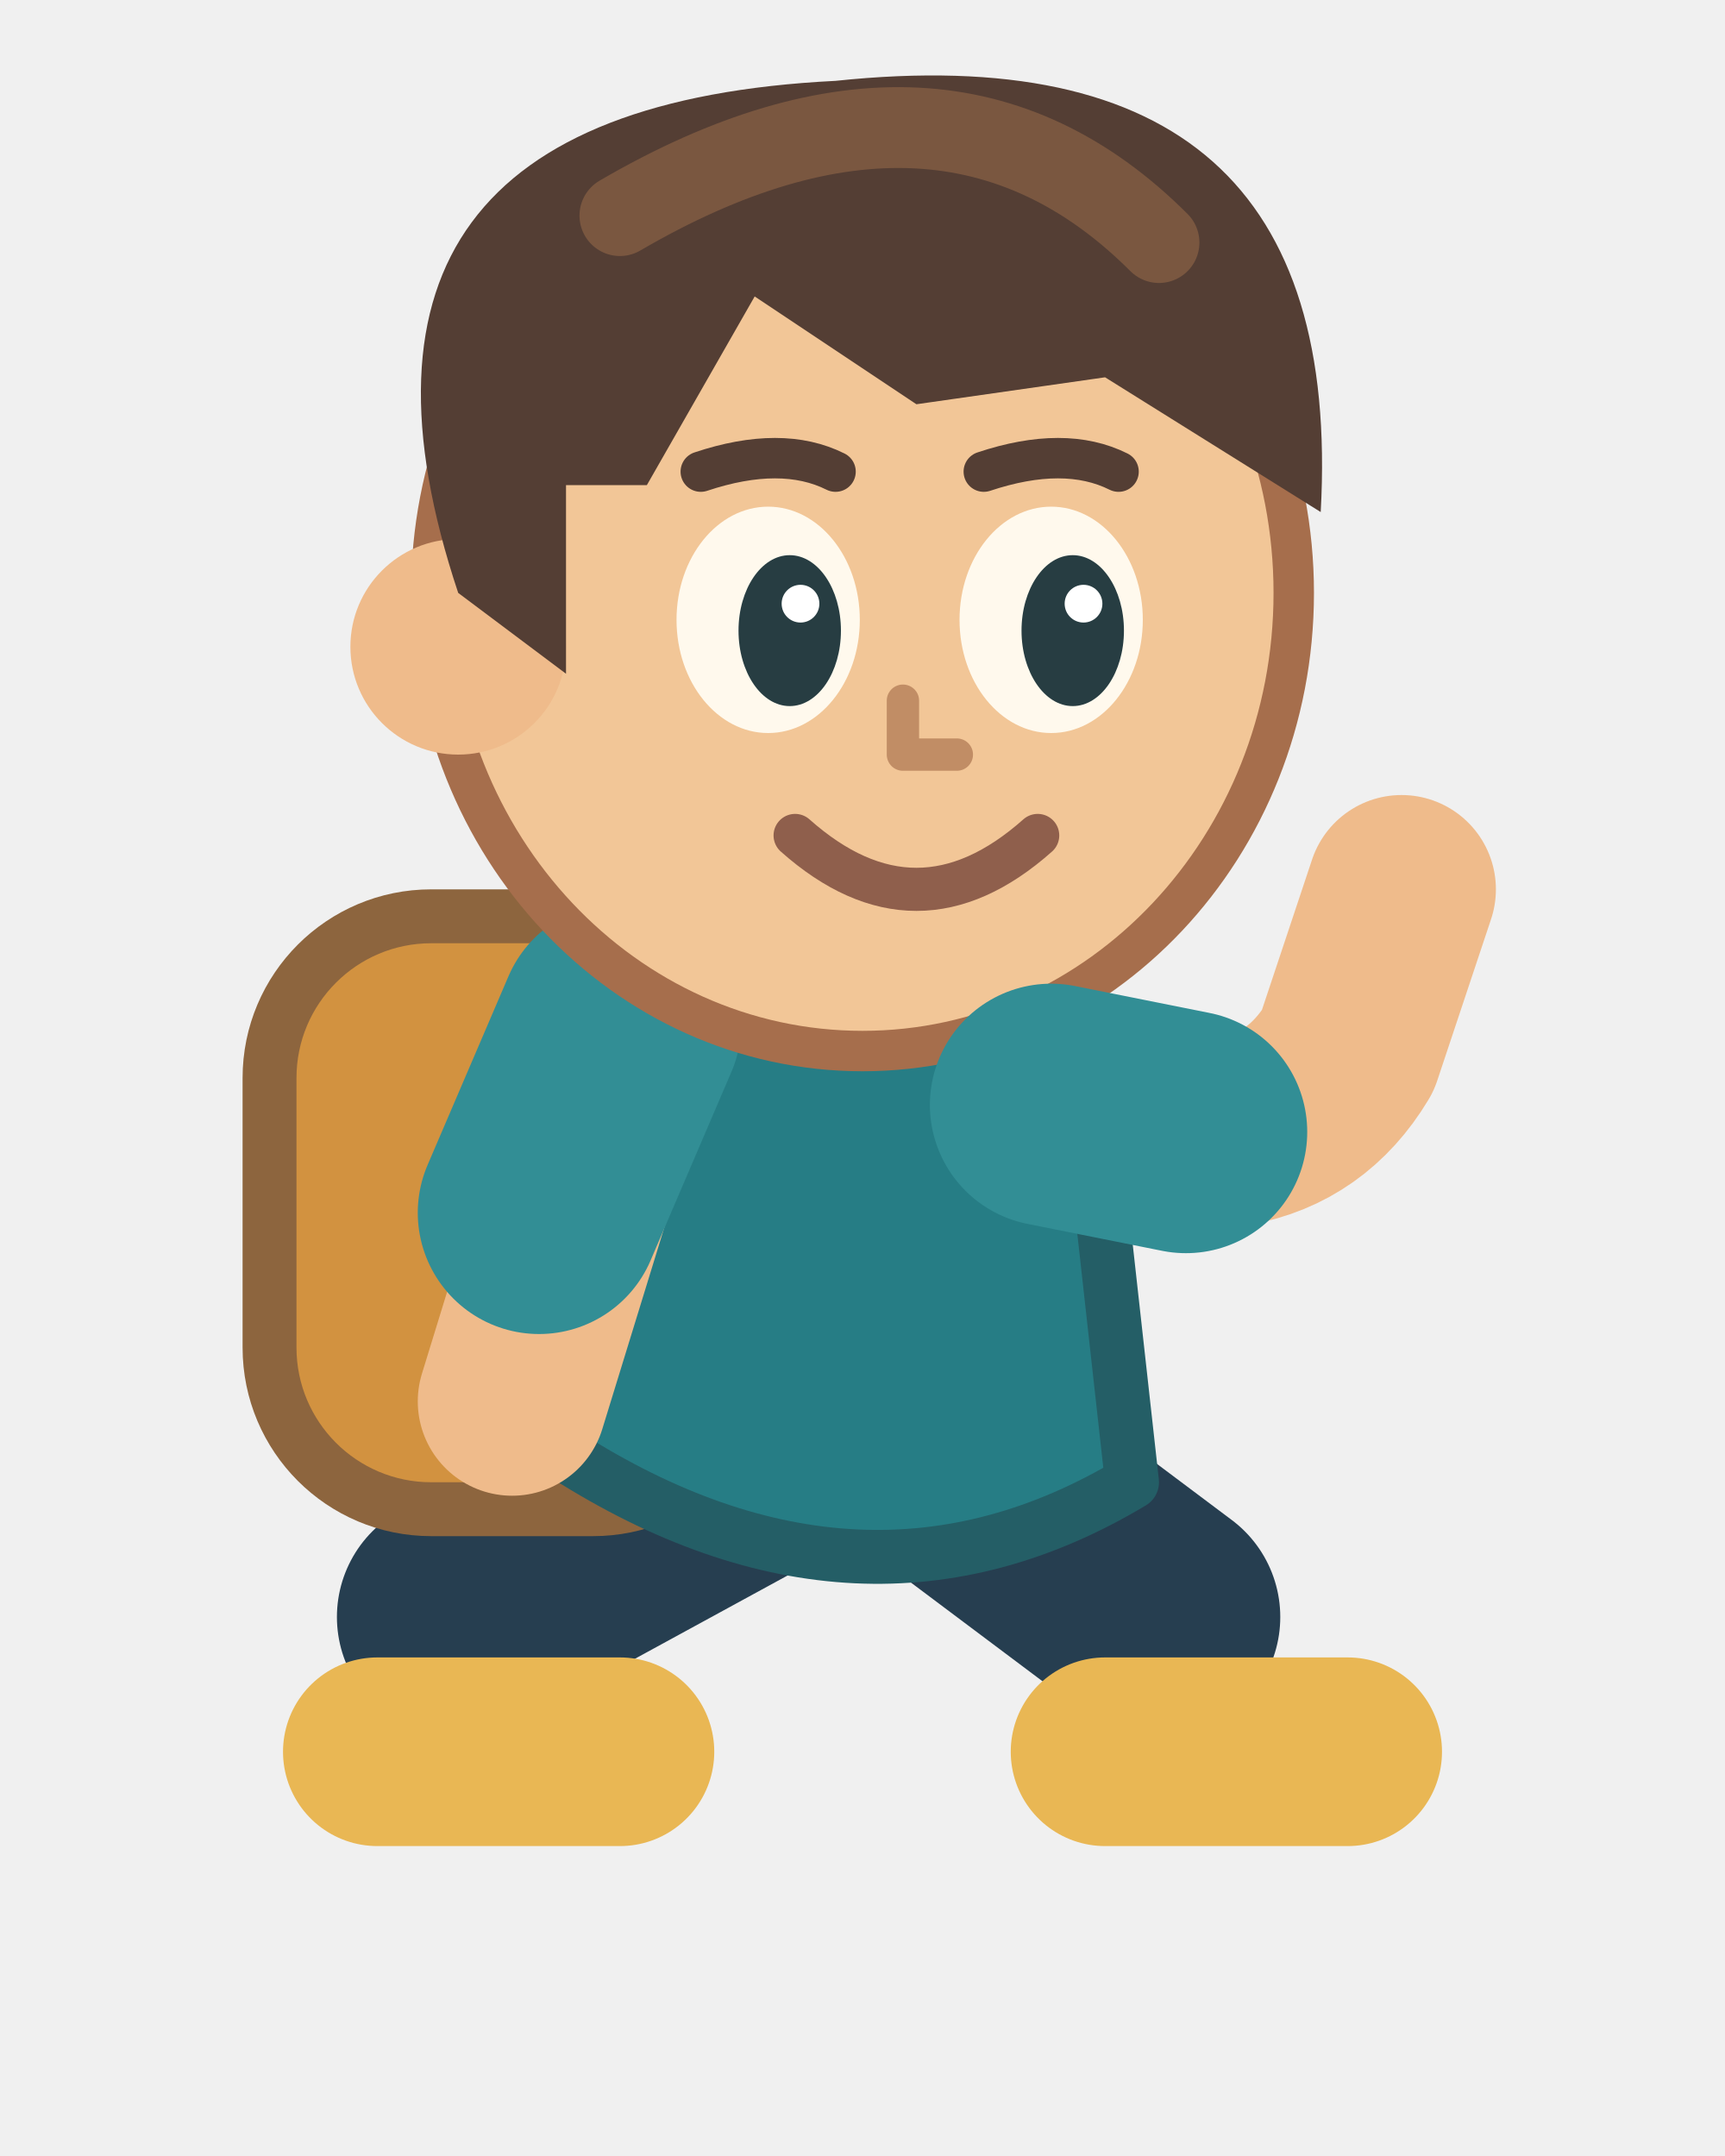
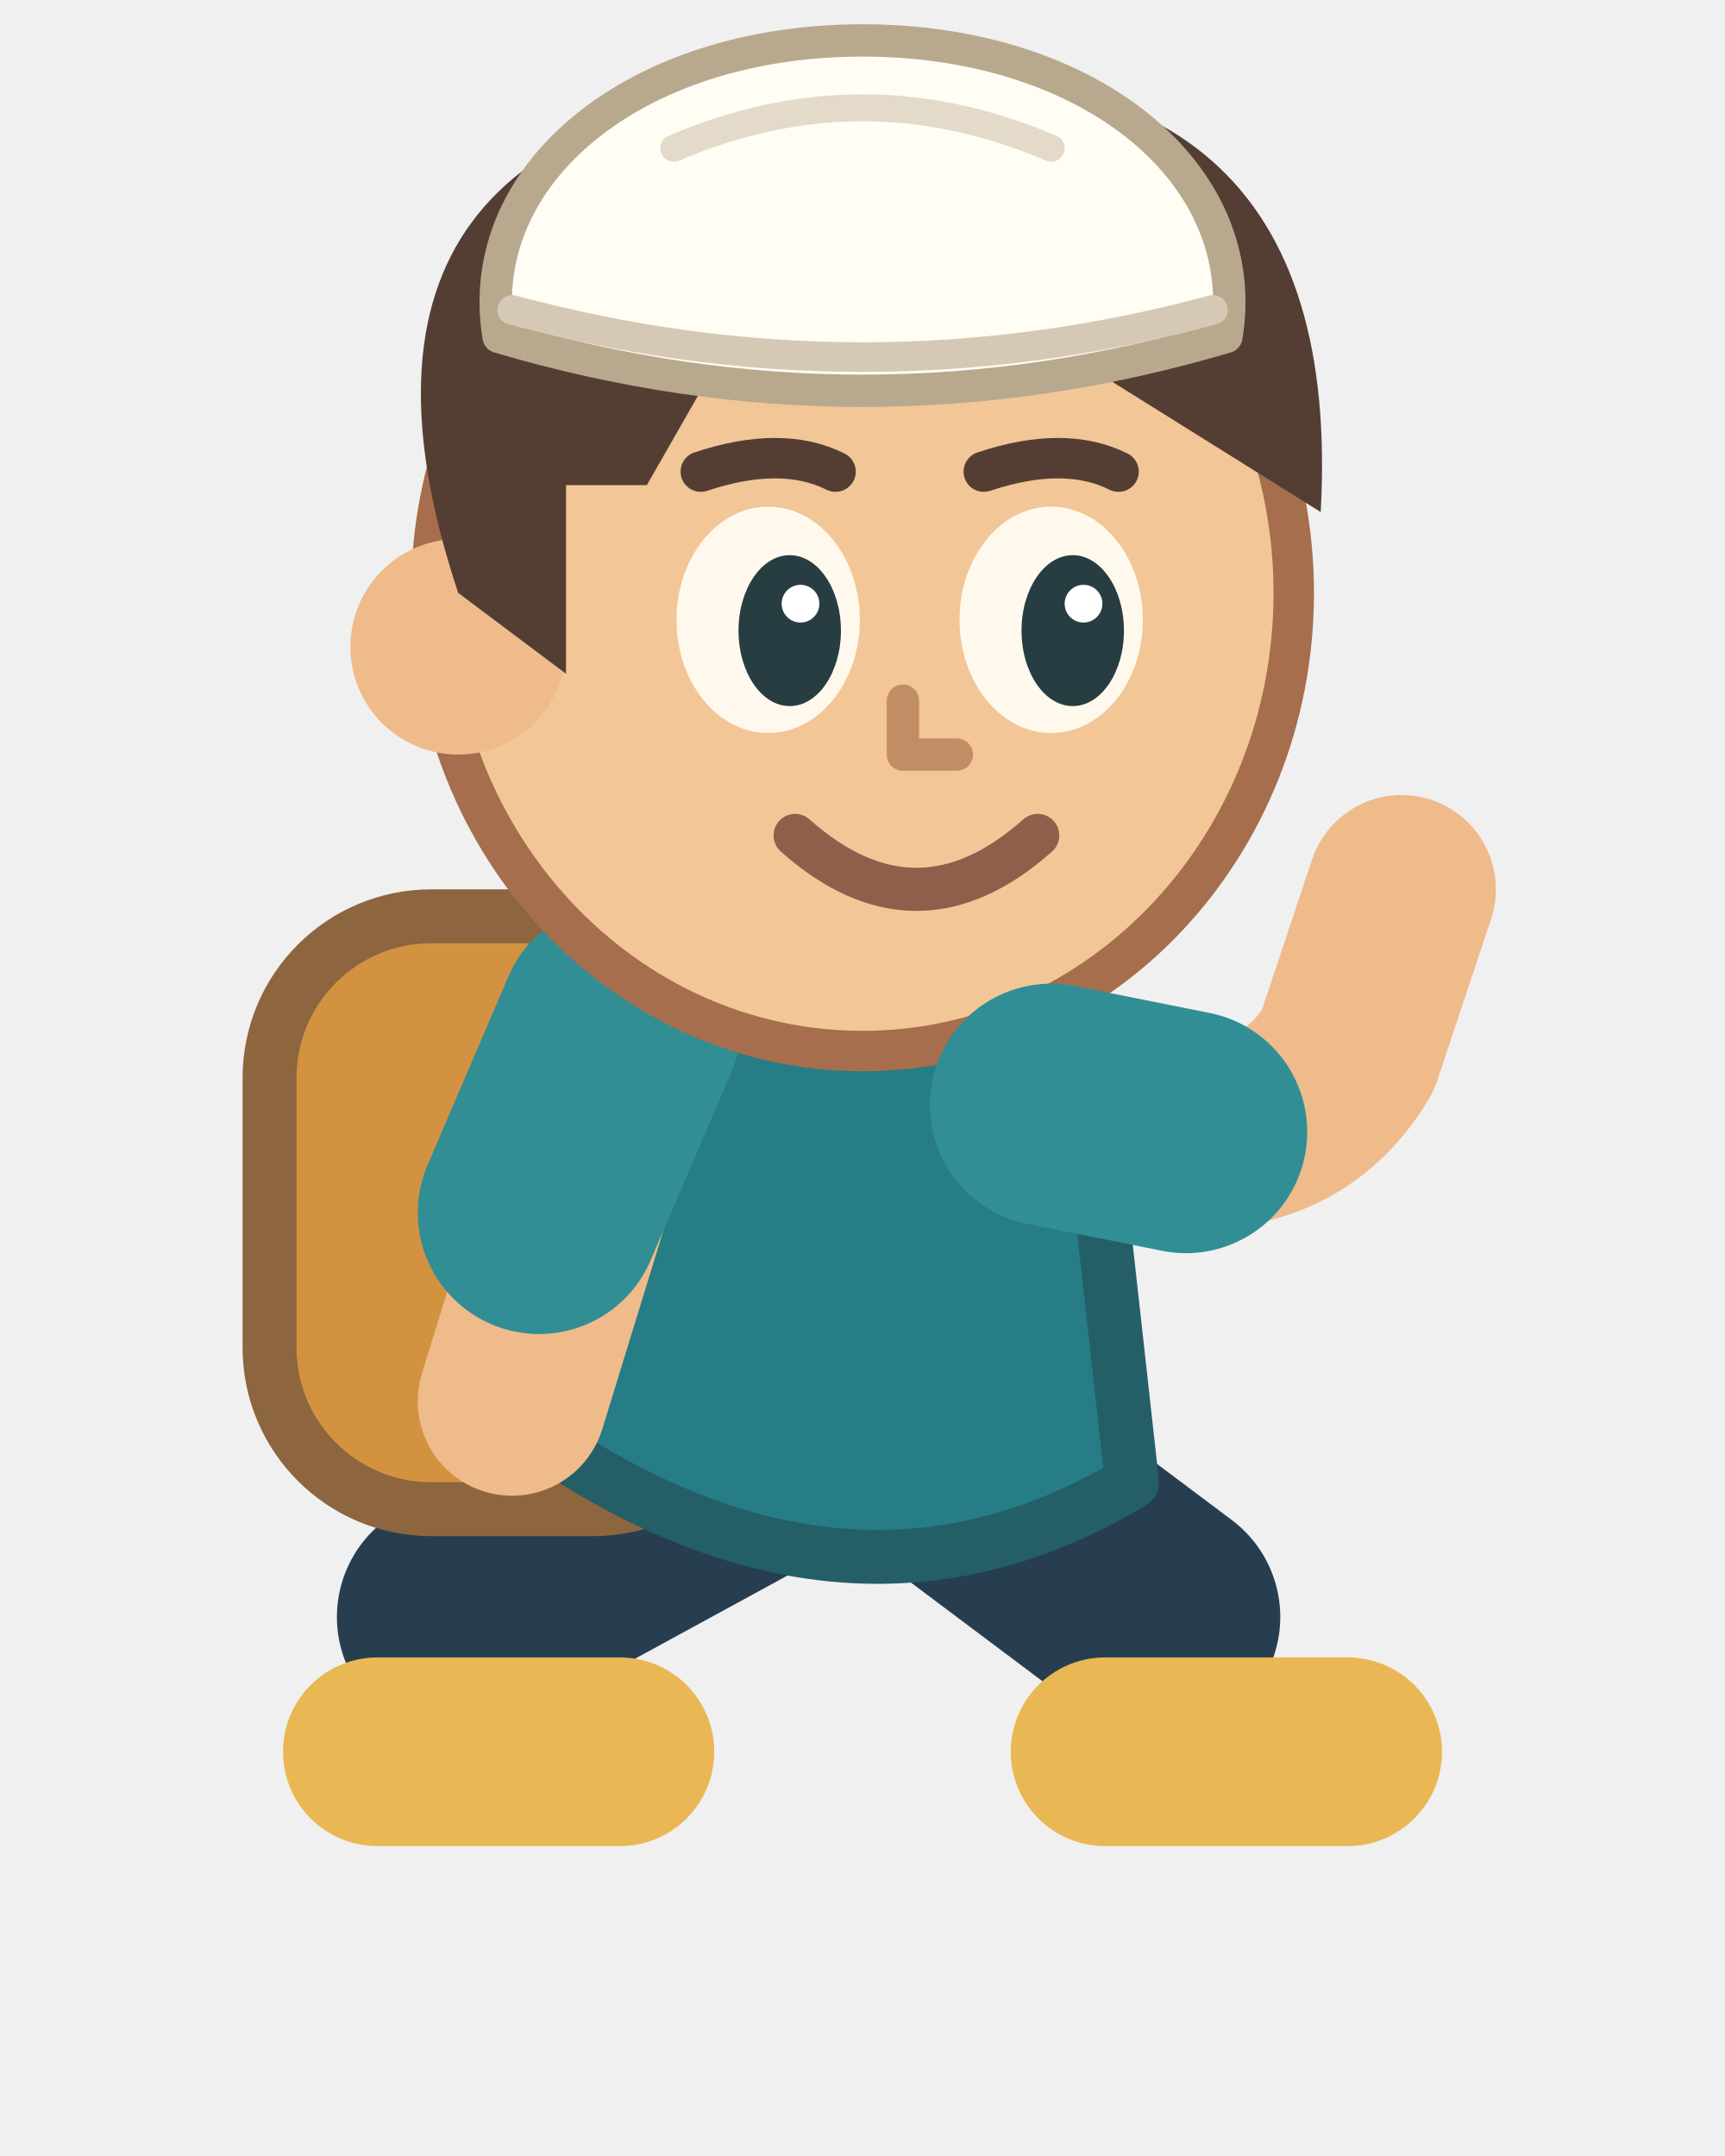
<svg xmlns="http://www.w3.org/2000/svg" width="64" height="80" viewBox="0 0 64 80">
  <g transform="translate(0 0)" stroke-linecap="round" stroke-linejoin="round">
    <path d="M28 54 L17 60 M35 54 L43 60" stroke="#263e50" stroke-width="9" />
    <path d="M14 65h9 M41 65h9" stroke="#e9b754" stroke-width="7" />
    <g transform="translate(0 0)">
      <rect x="10" y="34" width="18" height="22" rx="6" fill="#d29240" stroke="#8d653e" stroke-width="2" />
      <path d="M24 36Q32 32 40 37L42 55Q32 61 21 54Z" fill="#267d85" stroke="#245e66" stroke-width="2" />
      <path d="M23 39L19 52" stroke="#efbb8b" stroke-width="7" />
      <path d="M23 38L20 45" stroke="#328e95" stroke-width="9" />
      <rect x="28" y="28" width="10" height="10" rx="4" fill="#e6a777" />
      <ellipse cx="32" cy="22" rx="16" ry="17" fill="#f2c697" stroke="#a66e4c" stroke-width="1.5" />
      <circle cx="17" cy="24" r="4" fill="#efbb8b" />
      <path d="M17 22Q11 4 31 3Q50 1 49 19L41 14L34 15L28 11L24 18L21 18L21 25Z" fill="#543e34" />
      <path d="M23 8Q35 1 43 9" fill="none" stroke="#7a5740" stroke-width="3" />
      <ellipse cx="28.5" cy="23" rx="3.4" ry="4.2" fill="#fff9ed" />
      <ellipse cx="39" cy="23" rx="3.4" ry="4.2" fill="#fff9ed" />
      <ellipse cx="29.3" cy="23.4" rx="1.9" ry="2.8" fill="#273d42" />
      <ellipse cx="39.8" cy="23.4" rx="1.9" ry="2.8" fill="#273d42" />
      <circle cx="29.7" cy="22.4" r="0.7" fill="#fff" />
      <circle cx="40.2" cy="22.4" r="0.7" fill="#fff" />
      <path d="M26 17.5q3-1 5 0 M36.5 17.5q3-1 5 0" fill="none" stroke="#543e34" stroke-width="1.5" />
      <path d="M33.5 26v2h2" fill="none" stroke="#c18d65" stroke-width="1.2" />
      <path d="M29.5 31q4.5 4 9 0" fill="none" stroke="#8f5f4c" stroke-width="1.6" />
      <path d="M39 41Q47 44 50 39L52 33" fill="none" stroke="#efbb8b" stroke-width="7" />
      <path d="M39 41L44 42" stroke="#328e95" stroke-width="9" />
+       <path d="M18.5 12.5 C17.5 6.5 23.5 1.5 32 1.5 C40.5 1.5 46.5 6.5 45.5 12.5 Q32 16.5 18.5 12.5Z" fill="#fffdf4" stroke="#b8a98e" stroke-width="1.2" />
+       <path d="M19 11.5 Q32 15 45 11.5" fill="none" stroke="#d5c9b5" stroke-width="1.1" />
+       <path d="M25 5.5 Q32 2.5 39 5.5" fill="none" stroke="#e3dac9" stroke-width="1" />
    </g>
  </g>
</svg>
